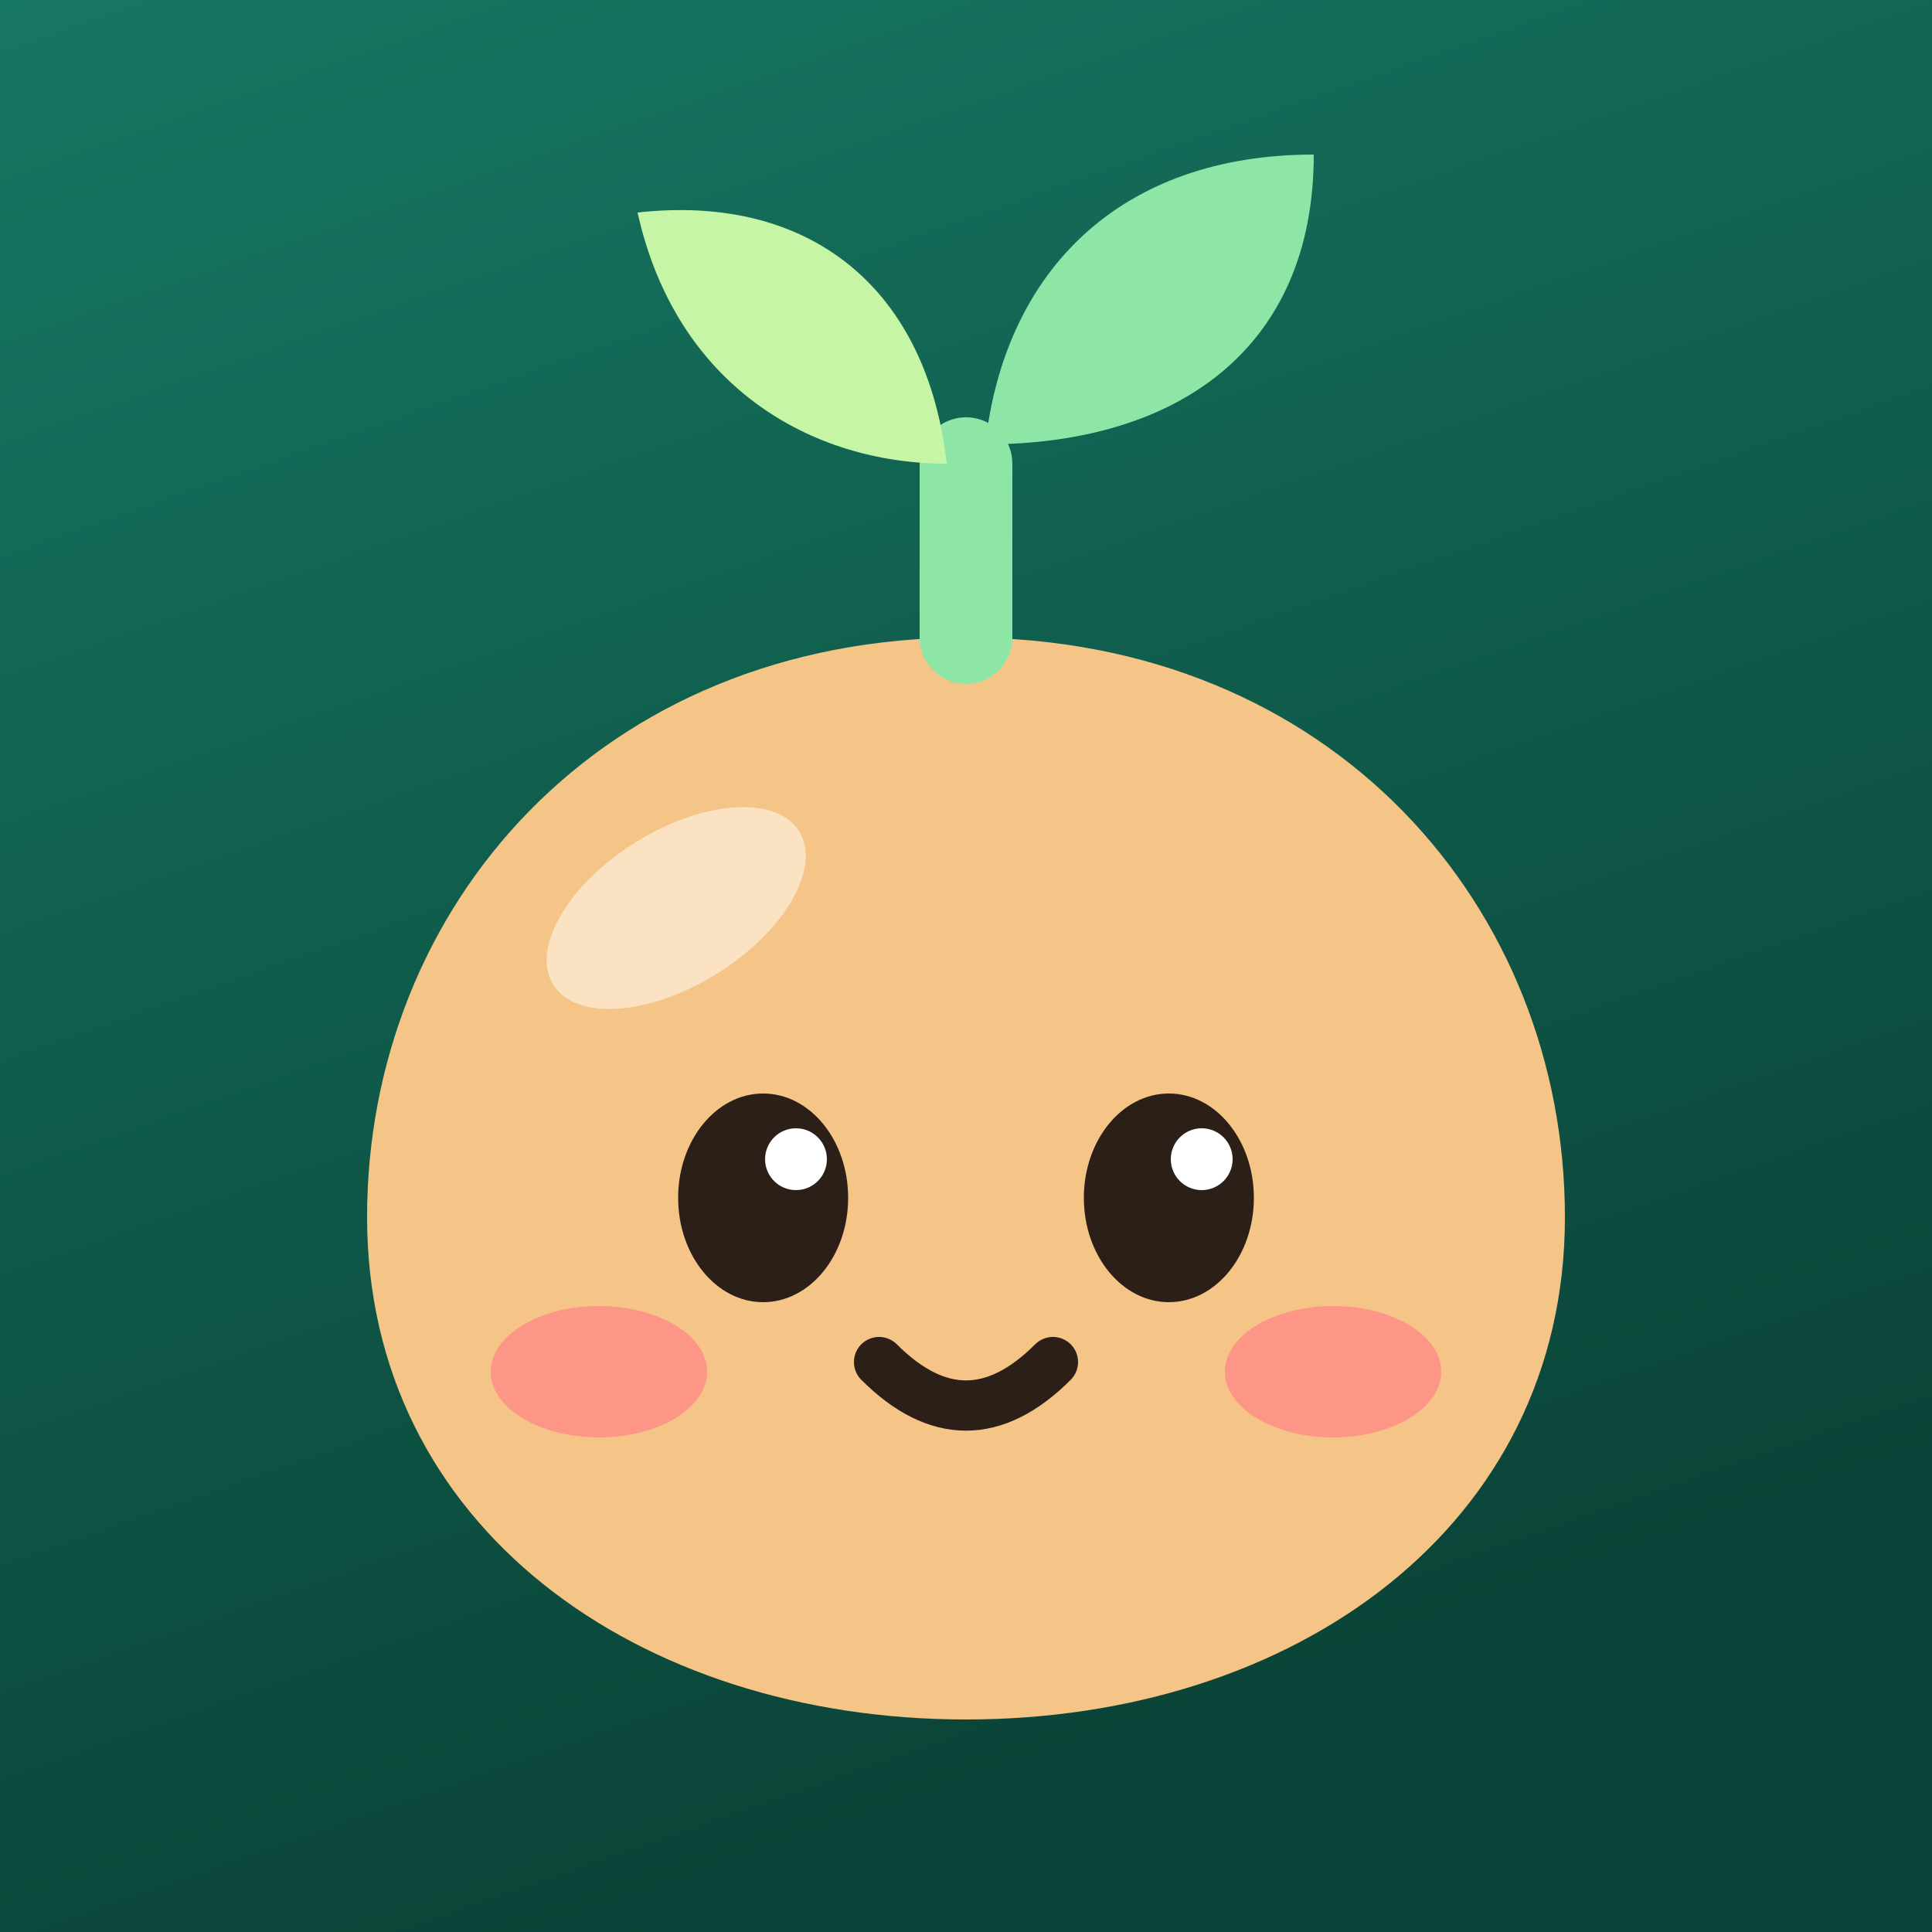
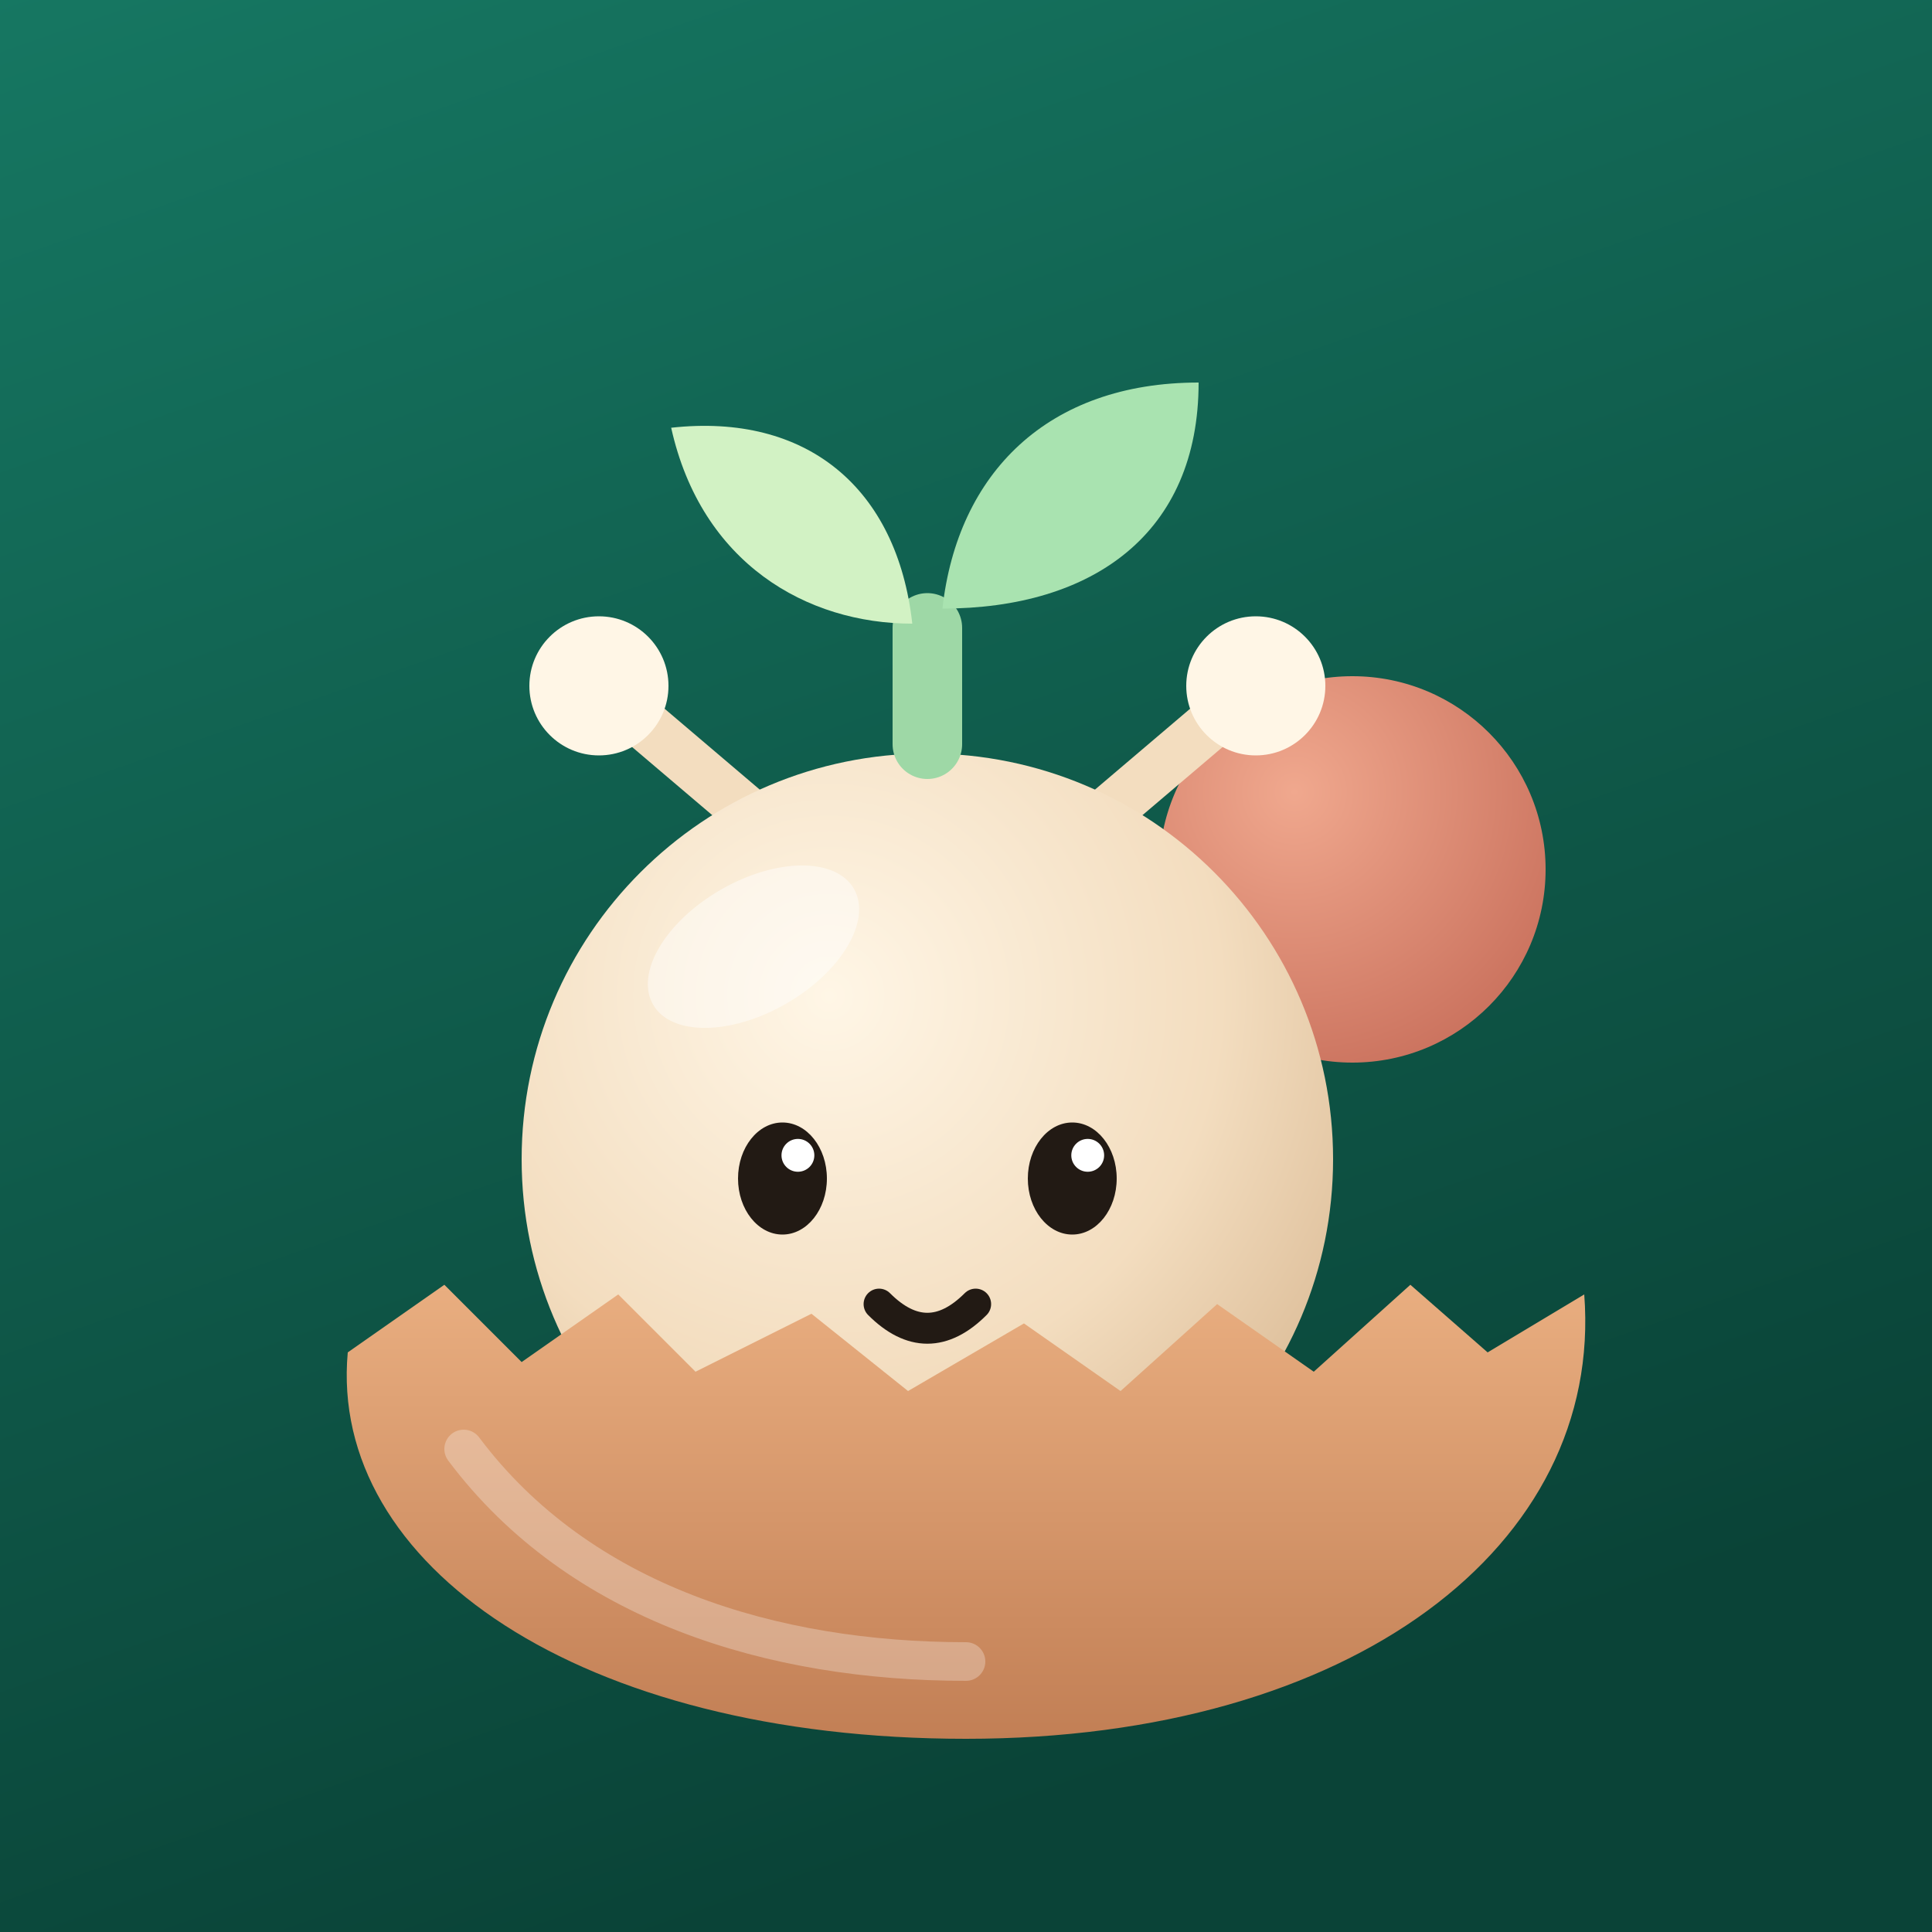
<svg xmlns="http://www.w3.org/2000/svg" width="1024" height="1024" viewBox="0 0 100 100">
  <defs>
    <linearGradient id="bg" x1="0" y1="0" x2=".35" y2="1">
      <stop offset="0" stop-color="#167762" />
      <stop offset="1" stop-color="#0A4337" />
    </linearGradient>
  </defs>
  <rect width="100" height="100" fill="url(#bg)" />
-   <g transform="translate(0 2)">
-     <path d="M50 31 C69 31 81 45 81 61 C81 77 67 87 50 87 C33 87 19 77 19 61 C19 45 31 31 50 31 Z" fill="#F5C487" />
-     <ellipse cx="35" cy="45" rx="7.5" ry="4" transform="rotate(-32 35 45)" fill="#fff" opacity=".5" />
-     <ellipse cx="31" cy="69" rx="5.6" ry="3.4" fill="#FF8B86" opacity=".8" />
-     <ellipse cx="69" cy="69" rx="5.6" ry="3.4" fill="#FF8B86" opacity=".8" />
-     <ellipse cx="39.5" cy="60" rx="4.4" ry="5.4" fill="#2B1F18" />
-     <ellipse cx="60.5" cy="60" rx="4.4" ry="5.4" fill="#2B1F18" />
-     <circle cx="41.2" cy="58" r="1.6" fill="#fff" />
-     <circle cx="62.2" cy="58" r="1.6" fill="#fff" />
-     <path d="M45.5 68.5 Q50 73 54.5 68.5" stroke="#2B1F18" stroke-width="2.6" stroke-linecap="round" fill="none" />
-     <path d="M50 31 V22" stroke="#8EE6A6" stroke-width="4.8" stroke-linecap="round" />
-     <path transform="translate(50 21) scale(1)" d="M-1 1 C-8 1 -15 -3 -17 -12 C-8 -13 -2 -8 -1 1 Z" fill="#C6F5A6" />
-     <path transform="translate(50 21) scale(1)" d="M1 0 C2 -9 8 -15 18 -15 C18 -5 11 0 1 0 Z" fill="#8EE6A6" />
-   </g>
+   <defs>
+     <radialGradient id="s1b" cx=".38" cy=".3" r=".8">
+       <stop offset="0" stop-color="#FFF6E6" />
+       <stop offset=".6" stop-color="#F3DDBF" />
+       <stop offset="1" stop-color="#D8B791" />
+     </radialGradient>
+     <radialGradient id="s1s" cx=".35" cy=".3" r=".8">
+       <stop offset="0" stop-color="#F0A88E" />
+       <stop offset="1" stop-color="#C9705C" />
+     </radialGradient>
+     <linearGradient id="s1c" x1="0" y1="0" x2="0" y2="1">
+       <stop offset="0" stop-color="#E9AE80" />
+       <stop offset="1" stop-color="#C27F55" />
+     </linearGradient>
+   </defs>
+   <circle cx="70" cy="45" r="10" fill="url(#s1s)" />
+   <path d="M41 44 L31 35.5" stroke="#F3DDBF" stroke-width="2.6" stroke-linecap="round" />
+   <circle cx="31" cy="35.5" r="3.6" fill="#FFF6E6" />
+   <path d="M55 44 L65 35.5" stroke="#F3DDBF" stroke-width="2.6" stroke-linecap="round" />
+   <circle cx="65" cy="35.5" r="3.6" fill="#FFF6E6" />
+   <circle cx="48" cy="60" r="21" fill="url(#s1b)" />
+   <ellipse cx="39" cy="49" rx="6" ry="3.4" transform="rotate(-30 39 49)" fill="#fff" opacity=".45" />
+   <ellipse cx="40.5" cy="61" rx="2.3" ry="2.9" fill="#221A14" />
+   <ellipse cx="55.5" cy="61" rx="2.3" ry="2.9" fill="#221A14" />
+   <circle cx="41.3" cy="59.8" r=".85" fill="#fff" />
+   <circle cx="56.3" cy="59.8" r=".85" fill="#fff" />
+   <path d="M45.5 67.5 Q48 70 50.5 67.5" stroke="#221A14" stroke-width="1.6" stroke-linecap="round" fill="none" />
+   <path d="M18 70 L23 66.5 L27 70.5 L32 67 L36 71 L42 68 L47 72 L53 68.5 L58 72 L63 67.5 L68 71 L73 66.5 L77 70 L82 67 C83 80 70 90 50 90 C30 90 17 81 18 70 Z" fill="url(#s1c)" />
+   <path d="M24 75 C30 83 40 86 50 86" stroke="#fff" stroke-opacity=".28" stroke-width="2" stroke-linecap="round" fill="none" />
+   <path d="M48 38.52 V32.5" stroke="#9ED8A6" stroke-width="3.6" stroke-linecap="round" />
+   <path transform="translate(48 31.5) scale(0.78)" d="M-1 1 C-8 1 -15 -3 -17 -12 C-8 -13 -2 -8 -1 1 Z" fill="#D2F2C4" />
+   <path transform="translate(48 31.5) scale(0.78)" d="M1 0 C2 -9 8 -15 18 -15 C18 -5 11 0 1 0 Z" fill="#A9E3B0" />
</svg>
